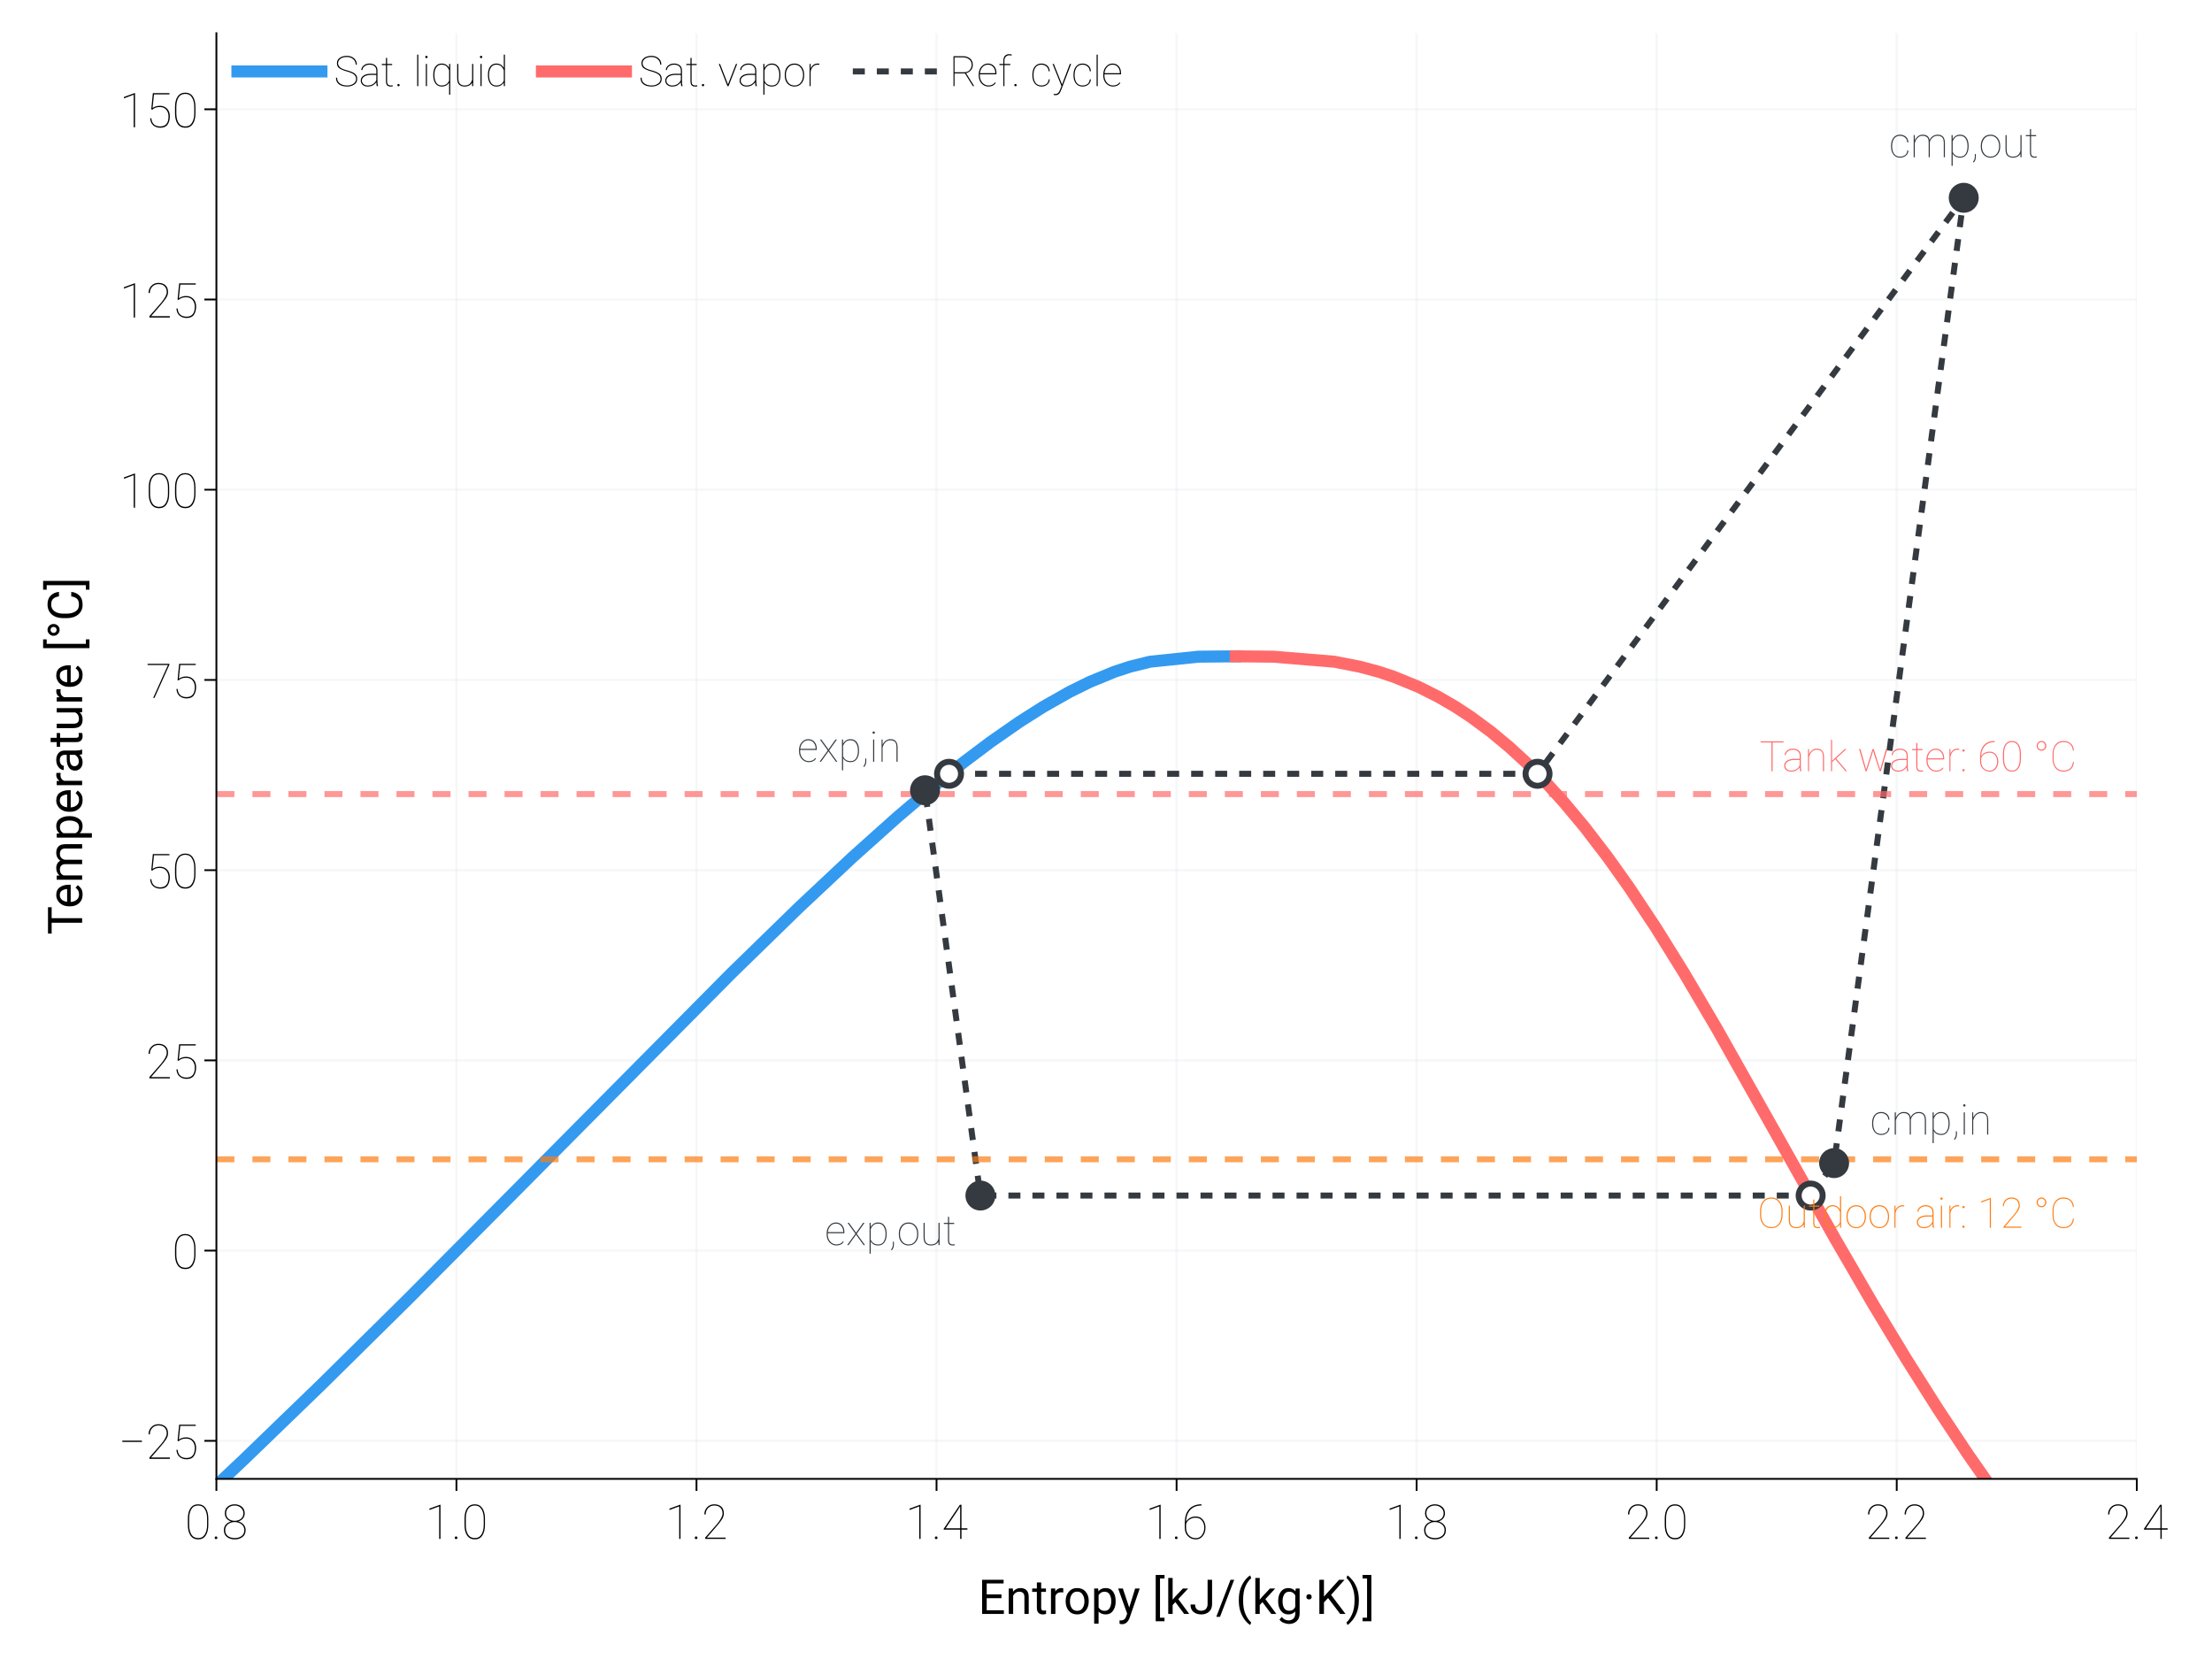
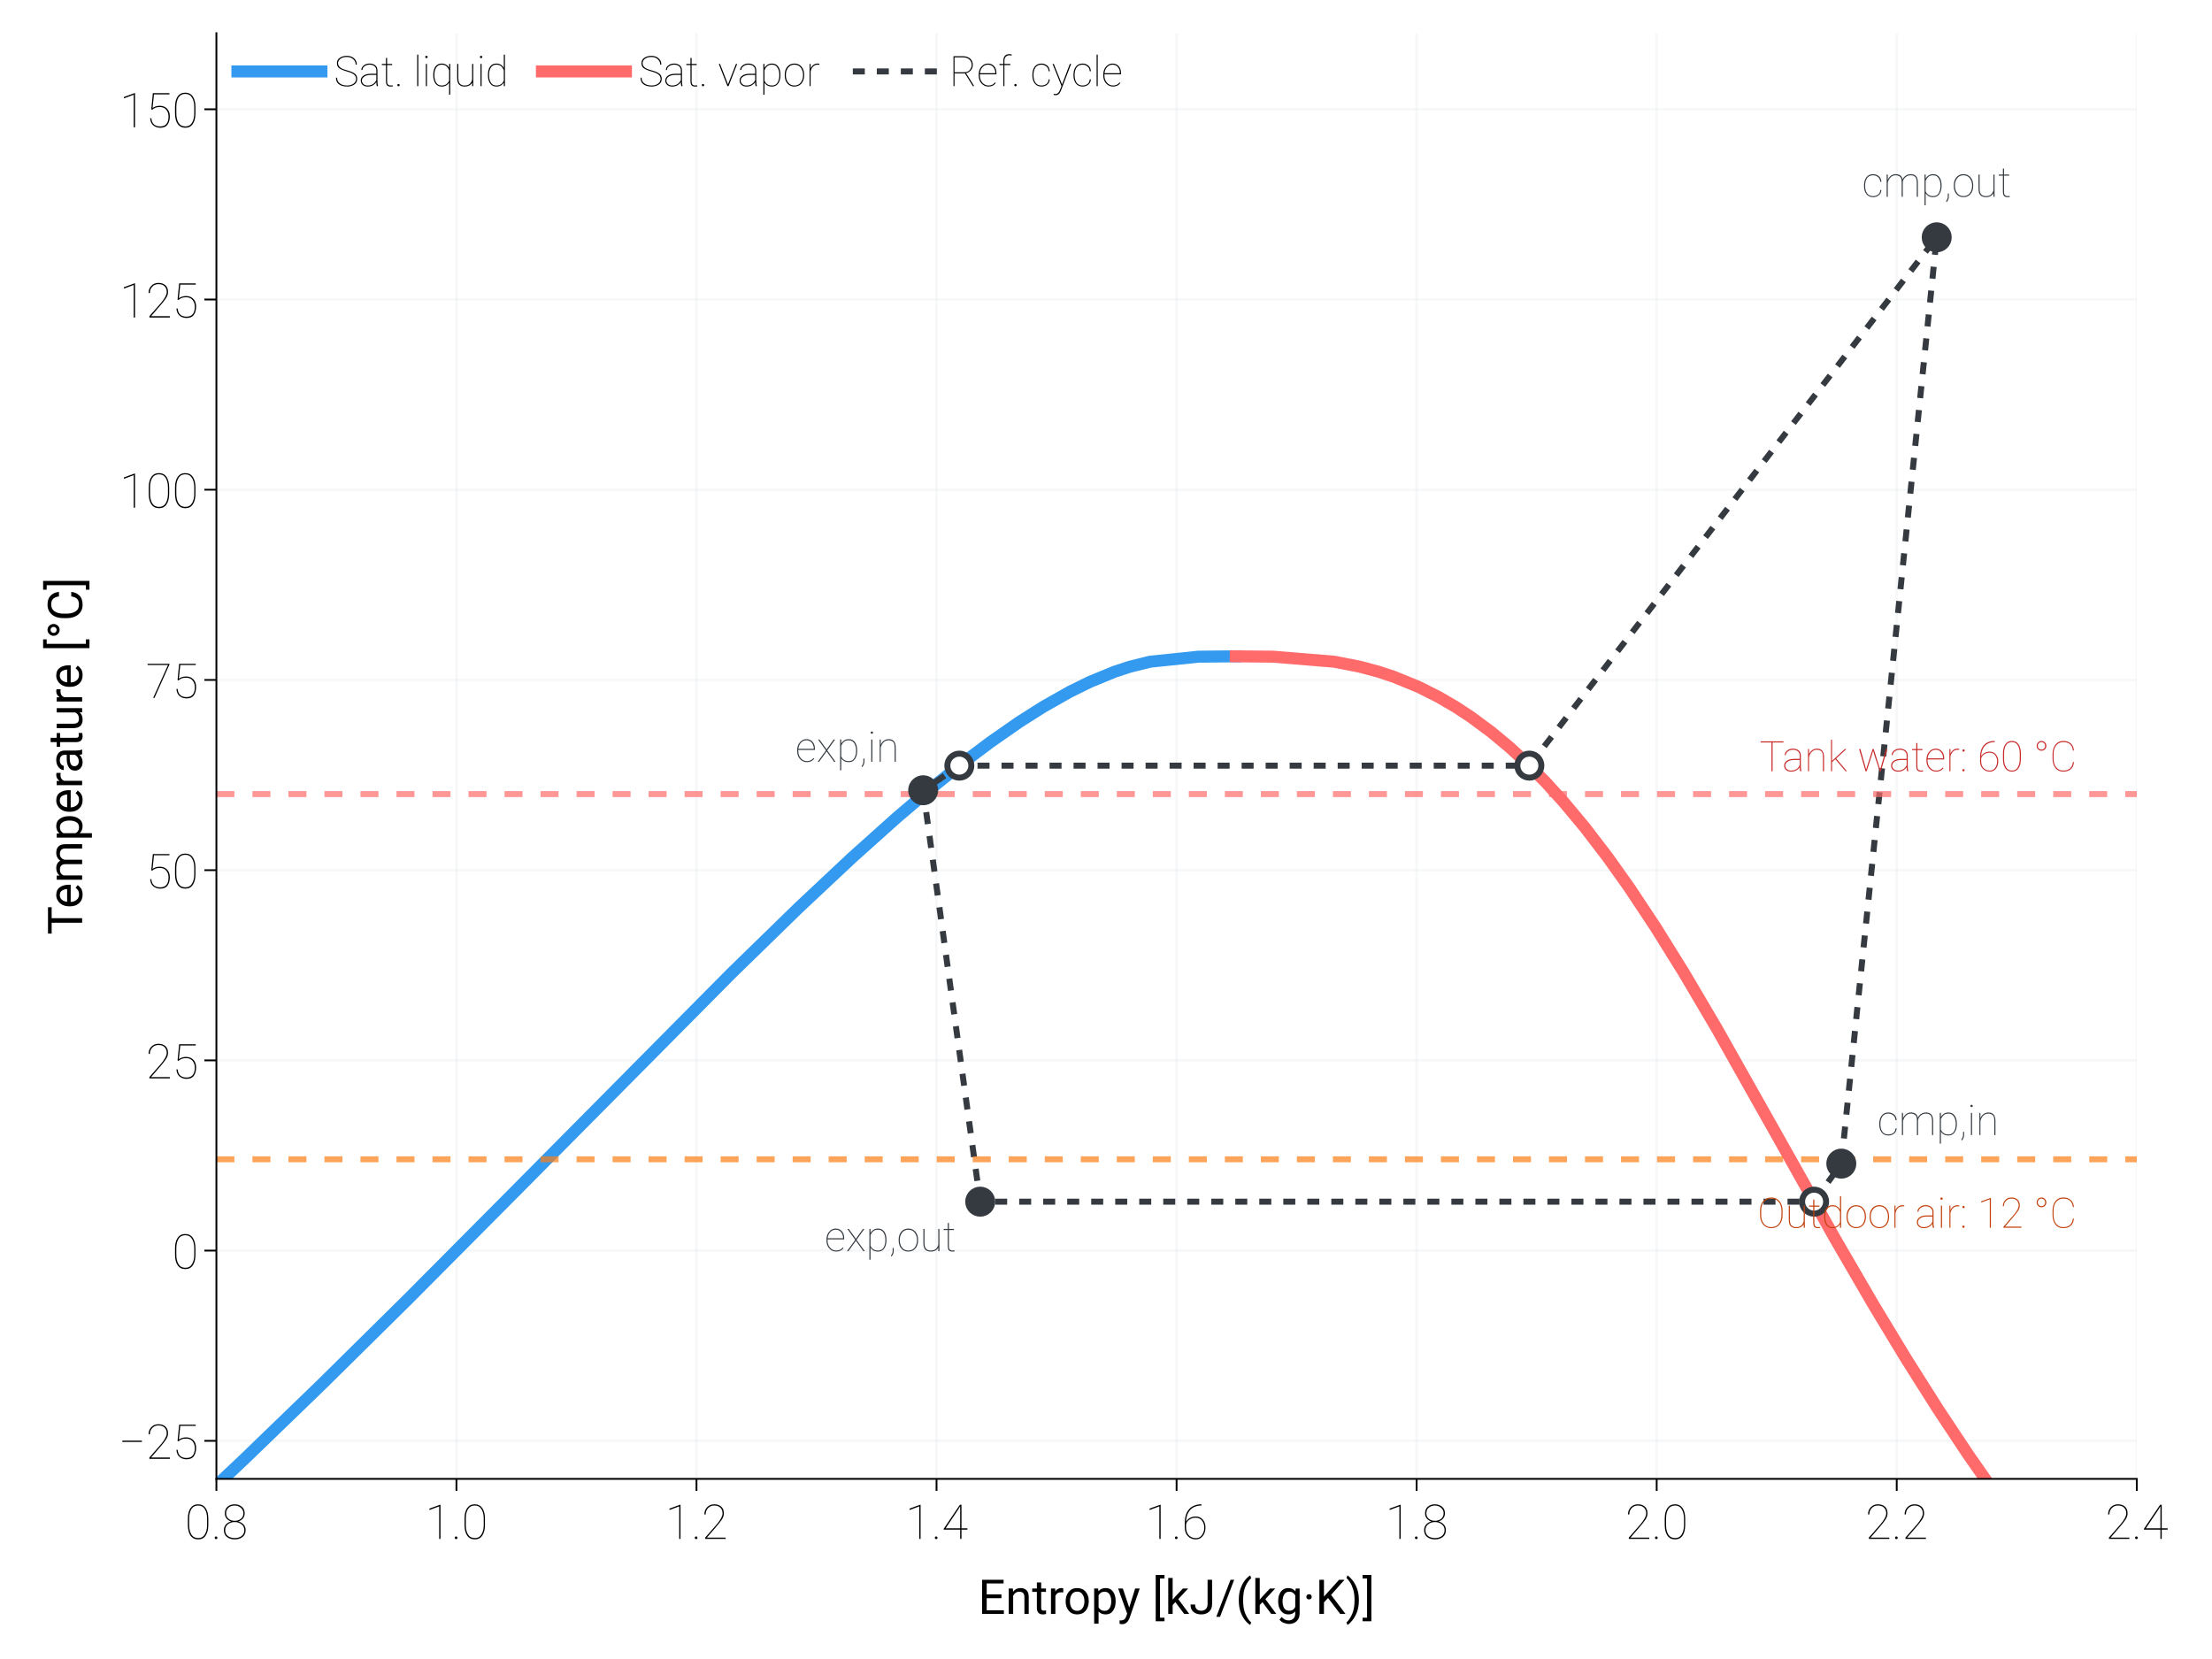
<svg xmlns="http://www.w3.org/2000/svg" xmlns:xlink="http://www.w3.org/1999/xlink" width="368.504pt" height="276.378pt" viewBox="0 0 368.504 276.378" version="1.1">
  <defs>
    <style type="text/css">*{stroke-linejoin: round; stroke-linecap: butt}</style>
  </defs>
  <g id="figure_1">
    <g id="patch_1">
      <path d="M 0 276.378  L 368.504 276.378  L 368.504 0  L 0 0  z " style="fill: #ffffff" />
    </g>
    <g id="axes_1">
      <g id="patch_2">
        <path d="M 36.05 246.37  L 355.974 246.37  L 355.974 5.528  L 36.05 5.528  z " style="fill: #ffffff" />
      </g>
      <g id="matplotlib.axis_1">
        <g id="xtick_1">
          <g id="line2d_1">
            <path d="M 36.05 246.37  L 36.05 5.528  " clip-path="url(#pf3f2646613)" style="fill: none; stroke: #dee2e6; stroke-opacity: 0.25; stroke-width: 0.4; stroke-linecap: square" />
          </g>
          <g id="line2d_2">
            <defs>
              <path id="m7b1bc71937" d="M 0 0  L 0 2  " style="stroke: #000000; stroke-width: 0.3" />
            </defs>
            <g>
              <use xlink:href="#m7b1bc71937" x="36.05" y="246.37" style="stroke: #000000; stroke-width: 0.3" />
            </g>
          </g>
          <g id="text_1">
            <text style="font-weight: 200; font-size: 8px; font-family: 'Roboto', 'Inter', 'Paperlogy', 'Noto Sans CJK KR', 'Pretendard', 'Noto Sans Math', 'Noto Sans Symbols', 'Noto Sans Symbols 2', sans-serif; text-anchor: middle" x="36.05" y="256.37" transform="rotate(-0 36.05008 256.3704)">0.8</text>
          </g>
        </g>
        <g id="xtick_2">
          <g id="line2d_3">
            <path d="M 76.041 246.37  L 76.041 5.528  " clip-path="url(#pf3f2646613)" style="fill: none; stroke: #dee2e6; stroke-opacity: 0.25; stroke-width: 0.4; stroke-linecap: square" />
          </g>
          <g id="line2d_4">
            <g>
              <use xlink:href="#m7b1bc71937" x="76.041" y="246.37" style="stroke: #000000; stroke-width: 0.3" />
            </g>
          </g>
          <g id="text_2">
            <text style="font-weight: 200; font-size: 8px; font-family: 'Roboto', 'Inter', 'Paperlogy', 'Noto Sans CJK KR', 'Pretendard', 'Noto Sans Math', 'Noto Sans Symbols', 'Noto Sans Symbols 2', sans-serif; text-anchor: middle" x="76.041" y="256.37" transform="rotate(-0 76.04055 256.3704)">1.0</text>
          </g>
        </g>
        <g id="xtick_3">
          <g id="line2d_5">
            <path d="M 116.031 246.37  L 116.031 5.528  " clip-path="url(#pf3f2646613)" style="fill: none; stroke: #dee2e6; stroke-opacity: 0.25; stroke-width: 0.4; stroke-linecap: square" />
          </g>
          <g id="line2d_6">
            <g>
              <use xlink:href="#m7b1bc71937" x="116.031" y="246.37" style="stroke: #000000; stroke-width: 0.3" />
            </g>
          </g>
          <g id="text_3">
            <text style="font-weight: 200; font-size: 8px; font-family: 'Roboto', 'Inter', 'Paperlogy', 'Noto Sans CJK KR', 'Pretendard', 'Noto Sans Math', 'Noto Sans Symbols', 'Noto Sans Symbols 2', sans-serif; text-anchor: middle" x="116.031" y="256.37" transform="rotate(-0 116.031 256.3704)">1.2</text>
          </g>
        </g>
        <g id="xtick_4">
          <g id="line2d_7">
            <path d="M 156.021 246.37  L 156.021 5.528  " clip-path="url(#pf3f2646613)" style="fill: none; stroke: #dee2e6; stroke-opacity: 0.25; stroke-width: 0.4; stroke-linecap: square" />
          </g>
          <g id="line2d_8">
            <g>
              <use xlink:href="#m7b1bc71937" x="156.021" y="246.37" style="stroke: #000000; stroke-width: 0.3" />
            </g>
          </g>
          <g id="text_4">
            <text style="font-weight: 200; font-size: 8px; font-family: 'Roboto', 'Inter', 'Paperlogy', 'Noto Sans CJK KR', 'Pretendard', 'Noto Sans Math', 'Noto Sans Symbols', 'Noto Sans Symbols 2', sans-serif; text-anchor: middle" x="156.021" y="256.37" transform="rotate(-0 156.0215 256.3704)">1.4</text>
          </g>
        </g>
        <g id="xtick_5">
          <g id="line2d_9">
            <path d="M 196.012 246.37  L 196.012 5.528  " clip-path="url(#pf3f2646613)" style="fill: none; stroke: #dee2e6; stroke-opacity: 0.25; stroke-width: 0.4; stroke-linecap: square" />
          </g>
          <g id="line2d_10">
            <g>
              <use xlink:href="#m7b1bc71937" x="196.012" y="246.37" style="stroke: #000000; stroke-width: 0.3" />
            </g>
          </g>
          <g id="text_5">
            <text style="font-weight: 200; font-size: 8px; font-family: 'Roboto', 'Inter', 'Paperlogy', 'Noto Sans CJK KR', 'Pretendard', 'Noto Sans Math', 'Noto Sans Symbols', 'Noto Sans Symbols 2', sans-serif; text-anchor: middle" x="196.012" y="256.37" transform="rotate(-0 196.012 256.3704)">1.6</text>
          </g>
        </g>
        <g id="xtick_6">
          <g id="line2d_11">
            <path d="M 236.002 246.37  L 236.002 5.528  " clip-path="url(#pf3f2646613)" style="fill: none; stroke: #dee2e6; stroke-opacity: 0.25; stroke-width: 0.4; stroke-linecap: square" />
          </g>
          <g id="line2d_12">
            <g>
              <use xlink:href="#m7b1bc71937" x="236.002" y="246.37" style="stroke: #000000; stroke-width: 0.3" />
            </g>
          </g>
          <g id="text_6">
            <text style="font-weight: 200; font-size: 8px; font-family: 'Roboto', 'Inter', 'Paperlogy', 'Noto Sans CJK KR', 'Pretendard', 'Noto Sans Math', 'Noto Sans Symbols', 'Noto Sans Symbols 2', sans-serif; text-anchor: middle" x="236.002" y="256.37" transform="rotate(-0 236.0024 256.3704)">1.8</text>
          </g>
        </g>
        <g id="xtick_7">
          <g id="line2d_13">
            <path d="M 275.993 246.37  L 275.993 5.528  " clip-path="url(#pf3f2646613)" style="fill: none; stroke: #dee2e6; stroke-opacity: 0.25; stroke-width: 0.4; stroke-linecap: square" />
          </g>
          <g id="line2d_14">
            <g>
              <use xlink:href="#m7b1bc71937" x="275.993" y="246.37" style="stroke: #000000; stroke-width: 0.3" />
            </g>
          </g>
          <g id="text_7">
            <text style="font-weight: 200; font-size: 8px; font-family: 'Roboto', 'Inter', 'Paperlogy', 'Noto Sans CJK KR', 'Pretendard', 'Noto Sans Math', 'Noto Sans Symbols', 'Noto Sans Symbols 2', sans-serif; text-anchor: middle" x="275.993" y="256.37" transform="rotate(-0 275.9929 256.3704)">2.0</text>
          </g>
        </g>
        <g id="xtick_8">
          <g id="line2d_15">
            <path d="M 315.983 246.37  L 315.983 5.528  " clip-path="url(#pf3f2646613)" style="fill: none; stroke: #dee2e6; stroke-opacity: 0.25; stroke-width: 0.4; stroke-linecap: square" />
          </g>
          <g id="line2d_16">
            <g>
              <use xlink:href="#m7b1bc71937" x="315.983" y="246.37" style="stroke: #000000; stroke-width: 0.3" />
            </g>
          </g>
          <g id="text_8">
            <text style="font-weight: 200; font-size: 8px; font-family: 'Roboto', 'Inter', 'Paperlogy', 'Noto Sans CJK KR', 'Pretendard', 'Noto Sans Math', 'Noto Sans Symbols', 'Noto Sans Symbols 2', sans-serif; text-anchor: middle" x="315.983" y="256.37" transform="rotate(-0 315.9834 256.3704)">2.2</text>
          </g>
        </g>
        <g id="xtick_9">
          <g id="line2d_17">
            <path d="M 355.974 246.37  L 355.974 5.528  " clip-path="url(#pf3f2646613)" style="fill: none; stroke: #dee2e6; stroke-opacity: 0.25; stroke-width: 0.4; stroke-linecap: square" />
          </g>
          <g id="line2d_18">
            <g>
              <use xlink:href="#m7b1bc71937" x="355.974" y="246.37" style="stroke: #000000; stroke-width: 0.3" />
            </g>
          </g>
          <g id="text_9">
            <text style="font-weight: 200; font-size: 8px; font-family: 'Roboto', 'Inter', 'Paperlogy', 'Noto Sans CJK KR', 'Pretendard', 'Noto Sans Math', 'Noto Sans Symbols', 'Noto Sans Symbols 2', sans-serif; text-anchor: middle" x="355.974" y="256.37" transform="rotate(-0 355.9739 256.3704)">2.4</text>
          </g>
        </g>
        <g id="text_10">
          <text style="font-size: 8px; font-family: 'Roboto', 'Inter', 'Paperlogy', 'Noto Sans CJK KR', 'Pretendard', 'Noto Sans Math', 'Noto Sans Symbols', 'Noto Sans Symbols 2', sans-serif; text-anchor: middle" x="196.012" y="268.87" transform="rotate(-0 196.012 268.8704)">Entropy [kJ/(kg·K)]</text>
        </g>
      </g>
      <g id="matplotlib.axis_2">
        <g id="ytick_1">
          <g id="line2d_19">
            <path d="M 36.05 240.032  L 355.974 240.032  " clip-path="url(#pf3f2646613)" style="fill: none; stroke: #dee2e6; stroke-opacity: 0.25; stroke-width: 0.4; stroke-linecap: square" />
          </g>
          <g id="line2d_20">
            <defs>
              <path id="m23fa713ddc" d="M 0 0  L -2 0  " style="stroke: #000000; stroke-width: 0.3" />
            </defs>
            <g>
              <use xlink:href="#m23fa713ddc" x="36.05" y="240.032" style="stroke: #000000; stroke-width: 0.3" />
            </g>
          </g>
          <g id="text_11">
            <text style="font-weight: 200; font-size: 8px; font-family: 'Roboto', 'Inter', 'Paperlogy', 'Noto Sans CJK KR', 'Pretendard', 'Noto Sans Math', 'Noto Sans Symbols', 'Noto Sans Symbols 2', sans-serif; text-anchor: end" x="33.05" y="243.032" transform="rotate(-0 33.05008 243.0324)">−25</text>
          </g>
        </g>
        <g id="ytick_2">
          <g id="line2d_21">
            <path d="M 36.05 208.343  L 355.974 208.343  " clip-path="url(#pf3f2646613)" style="fill: none; stroke: #dee2e6; stroke-opacity: 0.25; stroke-width: 0.4; stroke-linecap: square" />
          </g>
          <g id="line2d_22">
            <g>
              <use xlink:href="#m23fa713ddc" x="36.05" y="208.343" style="stroke: #000000; stroke-width: 0.3" />
            </g>
          </g>
          <g id="text_12">
            <text style="font-weight: 200; font-size: 8px; font-family: 'Roboto', 'Inter', 'Paperlogy', 'Noto Sans CJK KR', 'Pretendard', 'Noto Sans Math', 'Noto Sans Symbols', 'Noto Sans Symbols 2', sans-serif; text-anchor: end" x="33.05" y="211.343" transform="rotate(-0 33.05008 211.3426)">0</text>
          </g>
        </g>
        <g id="ytick_3">
          <g id="line2d_23">
            <path d="M 36.05 176.653  L 355.974 176.653  " clip-path="url(#pf3f2646613)" style="fill: none; stroke: #dee2e6; stroke-opacity: 0.25; stroke-width: 0.4; stroke-linecap: square" />
          </g>
          <g id="line2d_24">
            <g>
              <use xlink:href="#m23fa713ddc" x="36.05" y="176.653" style="stroke: #000000; stroke-width: 0.3" />
            </g>
          </g>
          <g id="text_13">
            <text style="font-weight: 200; font-size: 8px; font-family: 'Roboto', 'Inter', 'Paperlogy', 'Noto Sans CJK KR', 'Pretendard', 'Noto Sans Math', 'Noto Sans Symbols', 'Noto Sans Symbols 2', sans-serif; text-anchor: end" x="33.05" y="179.653" transform="rotate(-0 33.05008 179.6527)">25</text>
          </g>
        </g>
        <g id="ytick_4">
          <g id="line2d_25">
            <path d="M 36.05 144.963  L 355.974 144.963  " clip-path="url(#pf3f2646613)" style="fill: none; stroke: #dee2e6; stroke-opacity: 0.25; stroke-width: 0.4; stroke-linecap: square" />
          </g>
          <g id="line2d_26">
            <g>
              <use xlink:href="#m23fa713ddc" x="36.05" y="144.963" style="stroke: #000000; stroke-width: 0.3" />
            </g>
          </g>
          <g id="text_14">
            <text style="font-weight: 200; font-size: 8px; font-family: 'Roboto', 'Inter', 'Paperlogy', 'Noto Sans CJK KR', 'Pretendard', 'Noto Sans Math', 'Noto Sans Symbols', 'Noto Sans Symbols 2', sans-serif; text-anchor: end" x="33.05" y="147.963" transform="rotate(-0 33.05008 147.9629)">50</text>
          </g>
        </g>
        <g id="ytick_5">
          <g id="line2d_27">
            <path d="M 36.05 113.273  L 355.974 113.273  " clip-path="url(#pf3f2646613)" style="fill: none; stroke: #dee2e6; stroke-opacity: 0.25; stroke-width: 0.4; stroke-linecap: square" />
          </g>
          <g id="line2d_28">
            <g>
              <use xlink:href="#m23fa713ddc" x="36.05" y="113.273" style="stroke: #000000; stroke-width: 0.3" />
            </g>
          </g>
          <g id="text_15">
            <text style="font-weight: 200; font-size: 8px; font-family: 'Roboto', 'Inter', 'Paperlogy', 'Noto Sans CJK KR', 'Pretendard', 'Noto Sans Math', 'Noto Sans Symbols', 'Noto Sans Symbols 2', sans-serif; text-anchor: end" x="33.05" y="116.273" transform="rotate(-0 33.05008 116.273)">75</text>
          </g>
        </g>
        <g id="ytick_6">
          <g id="line2d_29">
            <path d="M 36.05 81.583  L 355.974 81.583  " clip-path="url(#pf3f2646613)" style="fill: none; stroke: #dee2e6; stroke-opacity: 0.25; stroke-width: 0.4; stroke-linecap: square" />
          </g>
          <g id="line2d_30">
            <g>
              <use xlink:href="#m23fa713ddc" x="36.05" y="81.583" style="stroke: #000000; stroke-width: 0.3" />
            </g>
          </g>
          <g id="text_16">
            <text style="font-weight: 200; font-size: 8px; font-family: 'Roboto', 'Inter', 'Paperlogy', 'Noto Sans CJK KR', 'Pretendard', 'Noto Sans Math', 'Noto Sans Symbols', 'Noto Sans Symbols 2', sans-serif; text-anchor: end" x="33.05" y="84.583" transform="rotate(-0 33.05008 84.58319)">100</text>
          </g>
        </g>
        <g id="ytick_7">
          <g id="line2d_31">
            <path d="M 36.05 49.893  L 355.974 49.893  " clip-path="url(#pf3f2646613)" style="fill: none; stroke: #dee2e6; stroke-opacity: 0.25; stroke-width: 0.4; stroke-linecap: square" />
          </g>
          <g id="line2d_32">
            <g>
              <use xlink:href="#m23fa713ddc" x="36.05" y="49.893" style="stroke: #000000; stroke-width: 0.3" />
            </g>
          </g>
          <g id="text_17">
            <text style="font-weight: 200; font-size: 8px; font-family: 'Roboto', 'Inter', 'Paperlogy', 'Noto Sans CJK KR', 'Pretendard', 'Noto Sans Math', 'Noto Sans Symbols', 'Noto Sans Symbols 2', sans-serif; text-anchor: end" x="33.05" y="52.893" transform="rotate(-0 33.05008 52.89334)">125</text>
          </g>
        </g>
        <g id="ytick_8">
          <g id="line2d_33">
            <path d="M 36.05 18.203  L 355.974 18.203  " clip-path="url(#pf3f2646613)" style="fill: none; stroke: #dee2e6; stroke-opacity: 0.25; stroke-width: 0.4; stroke-linecap: square" />
          </g>
          <g id="line2d_34">
            <g>
              <use xlink:href="#m23fa713ddc" x="36.05" y="18.203" style="stroke: #000000; stroke-width: 0.3" />
            </g>
          </g>
          <g id="text_18">
            <text style="font-weight: 200; font-size: 8px; font-family: 'Roboto', 'Inter', 'Paperlogy', 'Noto Sans CJK KR', 'Pretendard', 'Noto Sans Math', 'Noto Sans Symbols', 'Noto Sans Symbols 2', sans-serif; text-anchor: end" x="33.05" y="21.203" transform="rotate(-0 33.05008 21.2035)">150</text>
          </g>
        </g>
        <g id="text_19">
          <text style="font-size: 8px; font-family: 'Roboto', 'Inter', 'Paperlogy', 'Noto Sans CJK KR', 'Pretendard', 'Noto Sans Math', 'Noto Sans Symbols', 'Noto Sans Symbols 2', sans-serif; text-anchor: middle" x="13.683" y="125.949" transform="rotate(-90 13.68258 125.949)">Temperature [°C]</text>
        </g>
      </g>
      <g id="line2d_35">
        <path d="M 5.205 275.715  L 16.426 265.686  L 28.253 254.821  L 40.658 243.121  L 53.631 230.585  L 68.017 216.377  L 86.298 197.99  L 121.936 162.053  L 133.09 151.188  L 141.999 142.831  L 149.467 136.145  L 155.37 131.13  L 160.583 126.951  L 165.029 123.608  L 169.832 120.265  L 173.783 117.758  L 178.212 115.251  L 181.607 113.579  L 185.681 111.908  L 188.226 111.072  L 191.595 110.236  L 199.616 109.401  L 205.866 109.337  L 205.866 109.337  " clip-path="url(#pf3f2646613)" style="fill: none; stroke: #339af0; stroke-width: 2; stroke-linecap: square" />
      </g>
      <g id="line2d_36">
        <path d="M 353.738 275.715  L 348.681 269.865  L 343.206 263.179  L 338.027 256.493  L 333.111 249.807  L 327.86 242.285  L 322.867 234.763  L 317.578 226.406  L 312.016 217.213  L 305.705 206.348  L 296.777 190.468  L 285.945 171.246  L 280.525 162.053  L 275.847 154.531  L 271.412 147.845  L 267.847 142.831  L 264.003 137.816  L 260.516 133.637  L 257.483 130.294  L 254.163 126.951  L 251.428 124.444  L 248.415 121.937  L 245.026 119.43  L 242.48 117.758  L 239.611 116.087  L 236.277 114.415  L 232.188 112.744  L 229.663 111.908  L 226.559 111.072  L 222.279 110.236  L 212.115 109.401  L 205.866 109.337  L 205.866 109.337  " clip-path="url(#pf3f2646613)" style="fill: none; stroke: #ff6b6b; stroke-width: 2; stroke-linecap: square" />
      </g>
      <g id="line2d_37">
-         <path d="M 301.643 199.171  L 305.549 193.765  L 327.143 32.95  L 256.144 128.907  L 158.104 128.907  L 154.102 131.653  L 163.33 199.171  L 301.643 199.171  " clip-path="url(#pf3f2646613)" style="fill: none; stroke-dasharray: 2,2; stroke-dashoffset: 0; stroke: #343a40" />
+         <path d="M 302.216 200.189  L 306.75 193.851  L 322.643 39.534  L 254.781 127.549  L 159.818 127.549  L 153.794 131.653  L 163.297 200.189  L 302.216 200.189  " clip-path="url(#pf3f2646613)" style="fill: none; stroke-dasharray: 2,2; stroke-dashoffset: 0; stroke: #343a40" />
      </g>
      <g id="line2d_38">
        <path d="M 36.05 132.287  L 355.974 132.287  " clip-path="url(#pf3f2646613)" style="fill: none; stroke-dasharray: 3,3; stroke-dashoffset: 0; stroke: #ff6b6b; stroke-opacity: 0.7" />
      </g>
      <g id="line2d_39">
        <path d="M 36.05 193.131  L 355.974 193.131  " clip-path="url(#pf3f2646613)" style="fill: none; stroke-dasharray: 3,3; stroke-dashoffset: 0; stroke: #fd7e14; stroke-opacity: 0.7" />
      </g>
      <g id="patch_3">
        <path d="M 36.05 246.37  L 36.05 5.528  " style="fill: none; stroke: #000000; stroke-width: 0.3; stroke-linejoin: miter; stroke-linecap: square" />
      </g>
      <g id="patch_4">
        <path d="M 36.05 246.37  L 355.974 246.37  " style="fill: none; stroke: #000000; stroke-width: 0.3; stroke-linejoin: miter; stroke-linecap: square" />
      </g>
      <g id="line2d_40">
        <defs>
          <path id="mf07a0bf706" d="M 0 2  C 0.53 2 1.039 1.789 1.414 1.414  C 1.789 1.039 2 0.53 2 0  C 2 -0.53 1.789 -1.039 1.414 -1.414  C 1.039 -1.789 0.53 -2 0 -2  C -0.53 -2 -1.039 -1.789 -1.414 -1.414  C -1.789 -1.039 -2 -0.53 -2 0  C -2 0.53 -1.789 1.039 -1.414 1.414  C -1.039 1.789 -0.53 2 0 2  z " style="stroke: #343a40" />
        </defs>
        <g clip-path="url(#pf3f2646613)">
-           <use xlink:href="#mf07a0bf706" x="301.643" y="199.171" style="fill: #ffffff; stroke: #343a40" />
+           <use xlink:href="#mf07a0bf706" x="302.216" y="200.189" style="fill: #ffffff; stroke: #343a40" />
        </g>
      </g>
      <g id="line2d_41">
        <g clip-path="url(#pf3f2646613)">
-           <use xlink:href="#mf07a0bf706" x="256.144" y="128.907" style="fill: #ffffff; stroke: #343a40" />
+           <use xlink:href="#mf07a0bf706" x="254.781" y="127.549" style="fill: #ffffff; stroke: #343a40" />
        </g>
      </g>
      <g id="line2d_42">
        <g clip-path="url(#pf3f2646613)">
-           <use xlink:href="#mf07a0bf706" x="158.104" y="128.907" style="fill: #ffffff; stroke: #343a40" />
+           <use xlink:href="#mf07a0bf706" x="159.818" y="127.549" style="fill: #ffffff; stroke: #343a40" />
        </g>
      </g>
      <g id="line2d_43">
        <defs>
          <path id="m6ed703e676" d="M 0 2  C 0.53 2 1.039 1.789 1.414 1.414  C 1.789 1.039 2 0.53 2 0  C 2 -0.53 1.789 -1.039 1.414 -1.414  C 1.039 -1.789 0.53 -2 0 -2  C -0.53 -2 -1.039 -1.789 -1.414 -1.414  C -1.789 -1.039 -2 -0.53 -2 0  C -2 0.53 -1.789 1.039 -1.414 1.414  C -1.039 1.789 -0.53 2 0 2  z " style="stroke: #343a40" />
        </defs>
        <g clip-path="url(#pf3f2646613)">
-           <use xlink:href="#m6ed703e676" x="305.549" y="193.765" style="fill: #343a40; stroke: #343a40" />
+           <use xlink:href="#m6ed703e676" x="306.75" y="193.851" style="fill: #343a40; stroke: #343a40" />
        </g>
      </g>
      <g id="text_20">
-         <text style="font-weight: 200; font-size: 7px; font-family: 'Roboto', 'Inter', 'Paperlogy', 'Noto Sans CJK KR', 'Pretendard', 'Noto Sans Math', 'Noto Sans Symbols', 'Noto Sans Symbols 2', sans-serif; text-anchor: start; fill: #343a40" x="311.549" y="189.015" transform="rotate(-0 311.5492 189.0152)">cmp,in</text>
+         <text style="font-weight: 200; font-size: 7px; font-family: 'Roboto', 'Inter', 'Paperlogy', 'Noto Sans CJK KR', 'Pretendard', 'Noto Sans Math', 'Noto Sans Symbols', 'Noto Sans Symbols 2', sans-serif; text-anchor: start; fill: #343a40" x="312.75" y="189.101" transform="rotate(-0 312.7504 189.1009)">cmp,in</text>
      </g>
      <g id="line2d_44">
        <g clip-path="url(#pf3f2646613)">
-           <use xlink:href="#m6ed703e676" x="327.143" y="32.95" style="fill: #343a40; stroke: #343a40" />
+           <use xlink:href="#m6ed703e676" x="322.643" y="39.534" style="fill: #343a40; stroke: #343a40" />
        </g>
      </g>
      <g id="text_21">
-         <text style="font-weight: 200; font-size: 7px; font-family: 'Roboto', 'Inter', 'Paperlogy', 'Noto Sans CJK KR', 'Pretendard', 'Noto Sans Math', 'Noto Sans Symbols', 'Noto Sans Symbols 2', sans-serif; text-anchor: middle; fill: #343a40" x="327.143" y="26.2" transform="rotate(-0 327.1429 26.20047)">cmp,out</text>
+         <text style="font-weight: 200; font-size: 7px; font-family: 'Roboto', 'Inter', 'Paperlogy', 'Noto Sans CJK KR', 'Pretendard', 'Noto Sans Math', 'Noto Sans Symbols', 'Noto Sans Symbols 2', sans-serif; text-anchor: middle; fill: #343a40" x="322.643" y="32.784" transform="rotate(-0 322.6428 32.78437)">cmp,out</text>
      </g>
      <g id="line2d_45">
        <g clip-path="url(#pf3f2646613)">
-           <use xlink:href="#m6ed703e676" x="154.102" y="131.653" style="fill: #343a40; stroke: #343a40" />
+           <use xlink:href="#m6ed703e676" x="153.794" y="131.653" style="fill: #343a40; stroke: #343a40" />
        </g>
      </g>
      <g id="text_22">
-         <text style="font-weight: 200; font-size: 7px; font-family: 'Roboto', 'Inter', 'Paperlogy', 'Noto Sans CJK KR', 'Pretendard', 'Noto Sans Math', 'Noto Sans Symbols', 'Noto Sans Symbols 2', sans-serif; text-anchor: end; fill: #343a40" x="150.102" y="126.903" transform="rotate(-0 150.1018 126.9031)">exp,in</text>
+         <text style="font-weight: 200; font-size: 7px; font-family: 'Roboto', 'Inter', 'Paperlogy', 'Noto Sans CJK KR', 'Pretendard', 'Noto Sans Math', 'Noto Sans Symbols', 'Noto Sans Symbols 2', sans-serif; text-anchor: end; fill: #343a40" x="149.794" y="126.903" transform="rotate(-0 149.7945 126.9031)">exp,in</text>
      </g>
      <g id="line2d_46">
        <g clip-path="url(#pf3f2646613)">
-           <use xlink:href="#m6ed703e676" x="163.33" y="199.171" style="fill: #343a40; stroke: #343a40" />
+           <use xlink:href="#m6ed703e676" x="163.297" y="200.189" style="fill: #343a40; stroke: #343a40" />
        </g>
      </g>
      <g id="text_23">
-         <text style="font-weight: 200; font-size: 7px; font-family: 'Roboto', 'Inter', 'Paperlogy', 'Noto Sans CJK KR', 'Pretendard', 'Noto Sans Math', 'Noto Sans Symbols', 'Noto Sans Symbols 2', sans-serif; text-anchor: end; fill: #343a40" x="159.33" y="207.421" transform="rotate(-0 159.3304 207.4212)">exp,out</text>
+         <text style="font-weight: 200; font-size: 7px; font-family: 'Roboto', 'Inter', 'Paperlogy', 'Noto Sans CJK KR', 'Pretendard', 'Noto Sans Math', 'Noto Sans Symbols', 'Noto Sans Symbols 2', sans-serif; text-anchor: end; fill: #343a40" x="159.297" y="208.439" transform="rotate(-0 159.2967 208.4389)">exp,out</text>
      </g>
      <g id="text_24">
-         <text style="font-weight: 200; font-size: 7px; font-family: 'Roboto', 'Inter', 'Paperlogy', 'Noto Sans CJK KR', 'Pretendard', 'Noto Sans Math', 'Noto Sans Symbols', 'Noto Sans Symbols 2', sans-serif; text-anchor: end; fill: #ff6b6b" x="345.976" y="128.484" transform="rotate(-0 345.9762 128.4842)">Tank water: 60 °C</text>
+         <text style="font-weight: 200; font-size: 7px; font-family: 'Roboto', 'Inter', 'Paperlogy', 'Noto Sans CJK KR', 'Pretendard', 'Noto Sans Math', 'Noto Sans Symbols', 'Noto Sans Symbols 2', sans-serif; text-anchor: end; fill: #c92a2a" x="345.976" y="128.484" transform="rotate(-0 345.9762 128.4842)">Tank water: 60 °C</text>
      </g>
      <g id="text_25">
-         <text style="font-weight: 200; font-size: 7px; font-family: 'Roboto', 'Inter', 'Paperlogy', 'Noto Sans CJK KR', 'Pretendard', 'Noto Sans Math', 'Noto Sans Symbols', 'Noto Sans Symbols 2', sans-serif; text-anchor: end; fill: #fd7e14" x="345.976" y="204.54" transform="rotate(-0 345.9762 204.5398)">Outdoor air: 12 °C</text>
+         <text style="font-weight: 200; font-size: 7px; font-family: 'Roboto', 'Inter', 'Paperlogy', 'Noto Sans CJK KR', 'Pretendard', 'Noto Sans Math', 'Noto Sans Symbols', 'Noto Sans Symbols 2', sans-serif; text-anchor: end; fill: #c2410c" x="345.976" y="204.54" transform="rotate(-0 345.9762 204.5398)">Outdoor air: 12 °C</text>
      </g>
      <g id="legend_1">
        <g id="line2d_47">
          <path d="M 39.55 11.9  L 46.55 11.9  L 53.55 11.9  " style="fill: none; stroke: #339af0; stroke-width: 2; stroke-linecap: square" />
        </g>
        <g id="text_26">
          <text style="font-weight: 200; font-size: 7px; font-family: 'Roboto', 'Inter', 'Paperlogy', 'Noto Sans CJK KR', 'Pretendard', 'Noto Sans Math', 'Noto Sans Symbols', 'Noto Sans Symbols 2', sans-serif; text-anchor: start" x="55.65" y="14.35" transform="rotate(-0 55.65008 14.34975)">Sat. liquid</text>
        </g>
        <g id="line2d_48">
          <path d="M 90.279 11.9  L 97.279 11.9  L 104.279 11.9  " style="fill: none; stroke: #ff6b6b; stroke-width: 2; stroke-linecap: square" />
        </g>
        <g id="text_27">
          <text style="font-weight: 200; font-size: 7px; font-family: 'Roboto', 'Inter', 'Paperlogy', 'Noto Sans CJK KR', 'Pretendard', 'Noto Sans Math', 'Noto Sans Symbols', 'Noto Sans Symbols 2', sans-serif; text-anchor: start" x="106.379" y="14.35" transform="rotate(-0 106.3793 14.34975)">Sat. vapor</text>
        </g>
        <g id="line2d_49">
          <path d="M 142.072 11.9  L 149.072 11.9  L 156.072 11.9  " style="fill: none; stroke-dasharray: 2,2; stroke-dashoffset: 0; stroke: #343a40" />
        </g>
        <g id="text_28">
          <text style="font-weight: 200; font-size: 7px; font-family: 'Roboto', 'Inter', 'Paperlogy', 'Noto Sans CJK KR', 'Pretendard', 'Noto Sans Math', 'Noto Sans Symbols', 'Noto Sans Symbols 2', sans-serif; text-anchor: start" x="158.172" y="14.35" transform="rotate(-0 158.1716 14.34975)">Ref. cycle</text>
        </g>
      </g>
    </g>
  </g>
  <defs>
    <clipPath id="pf3f2646613">
      <rect x="36.05" y="5.528" width="319.924" height="240.843" />
    </clipPath>
  </defs>
</svg>
